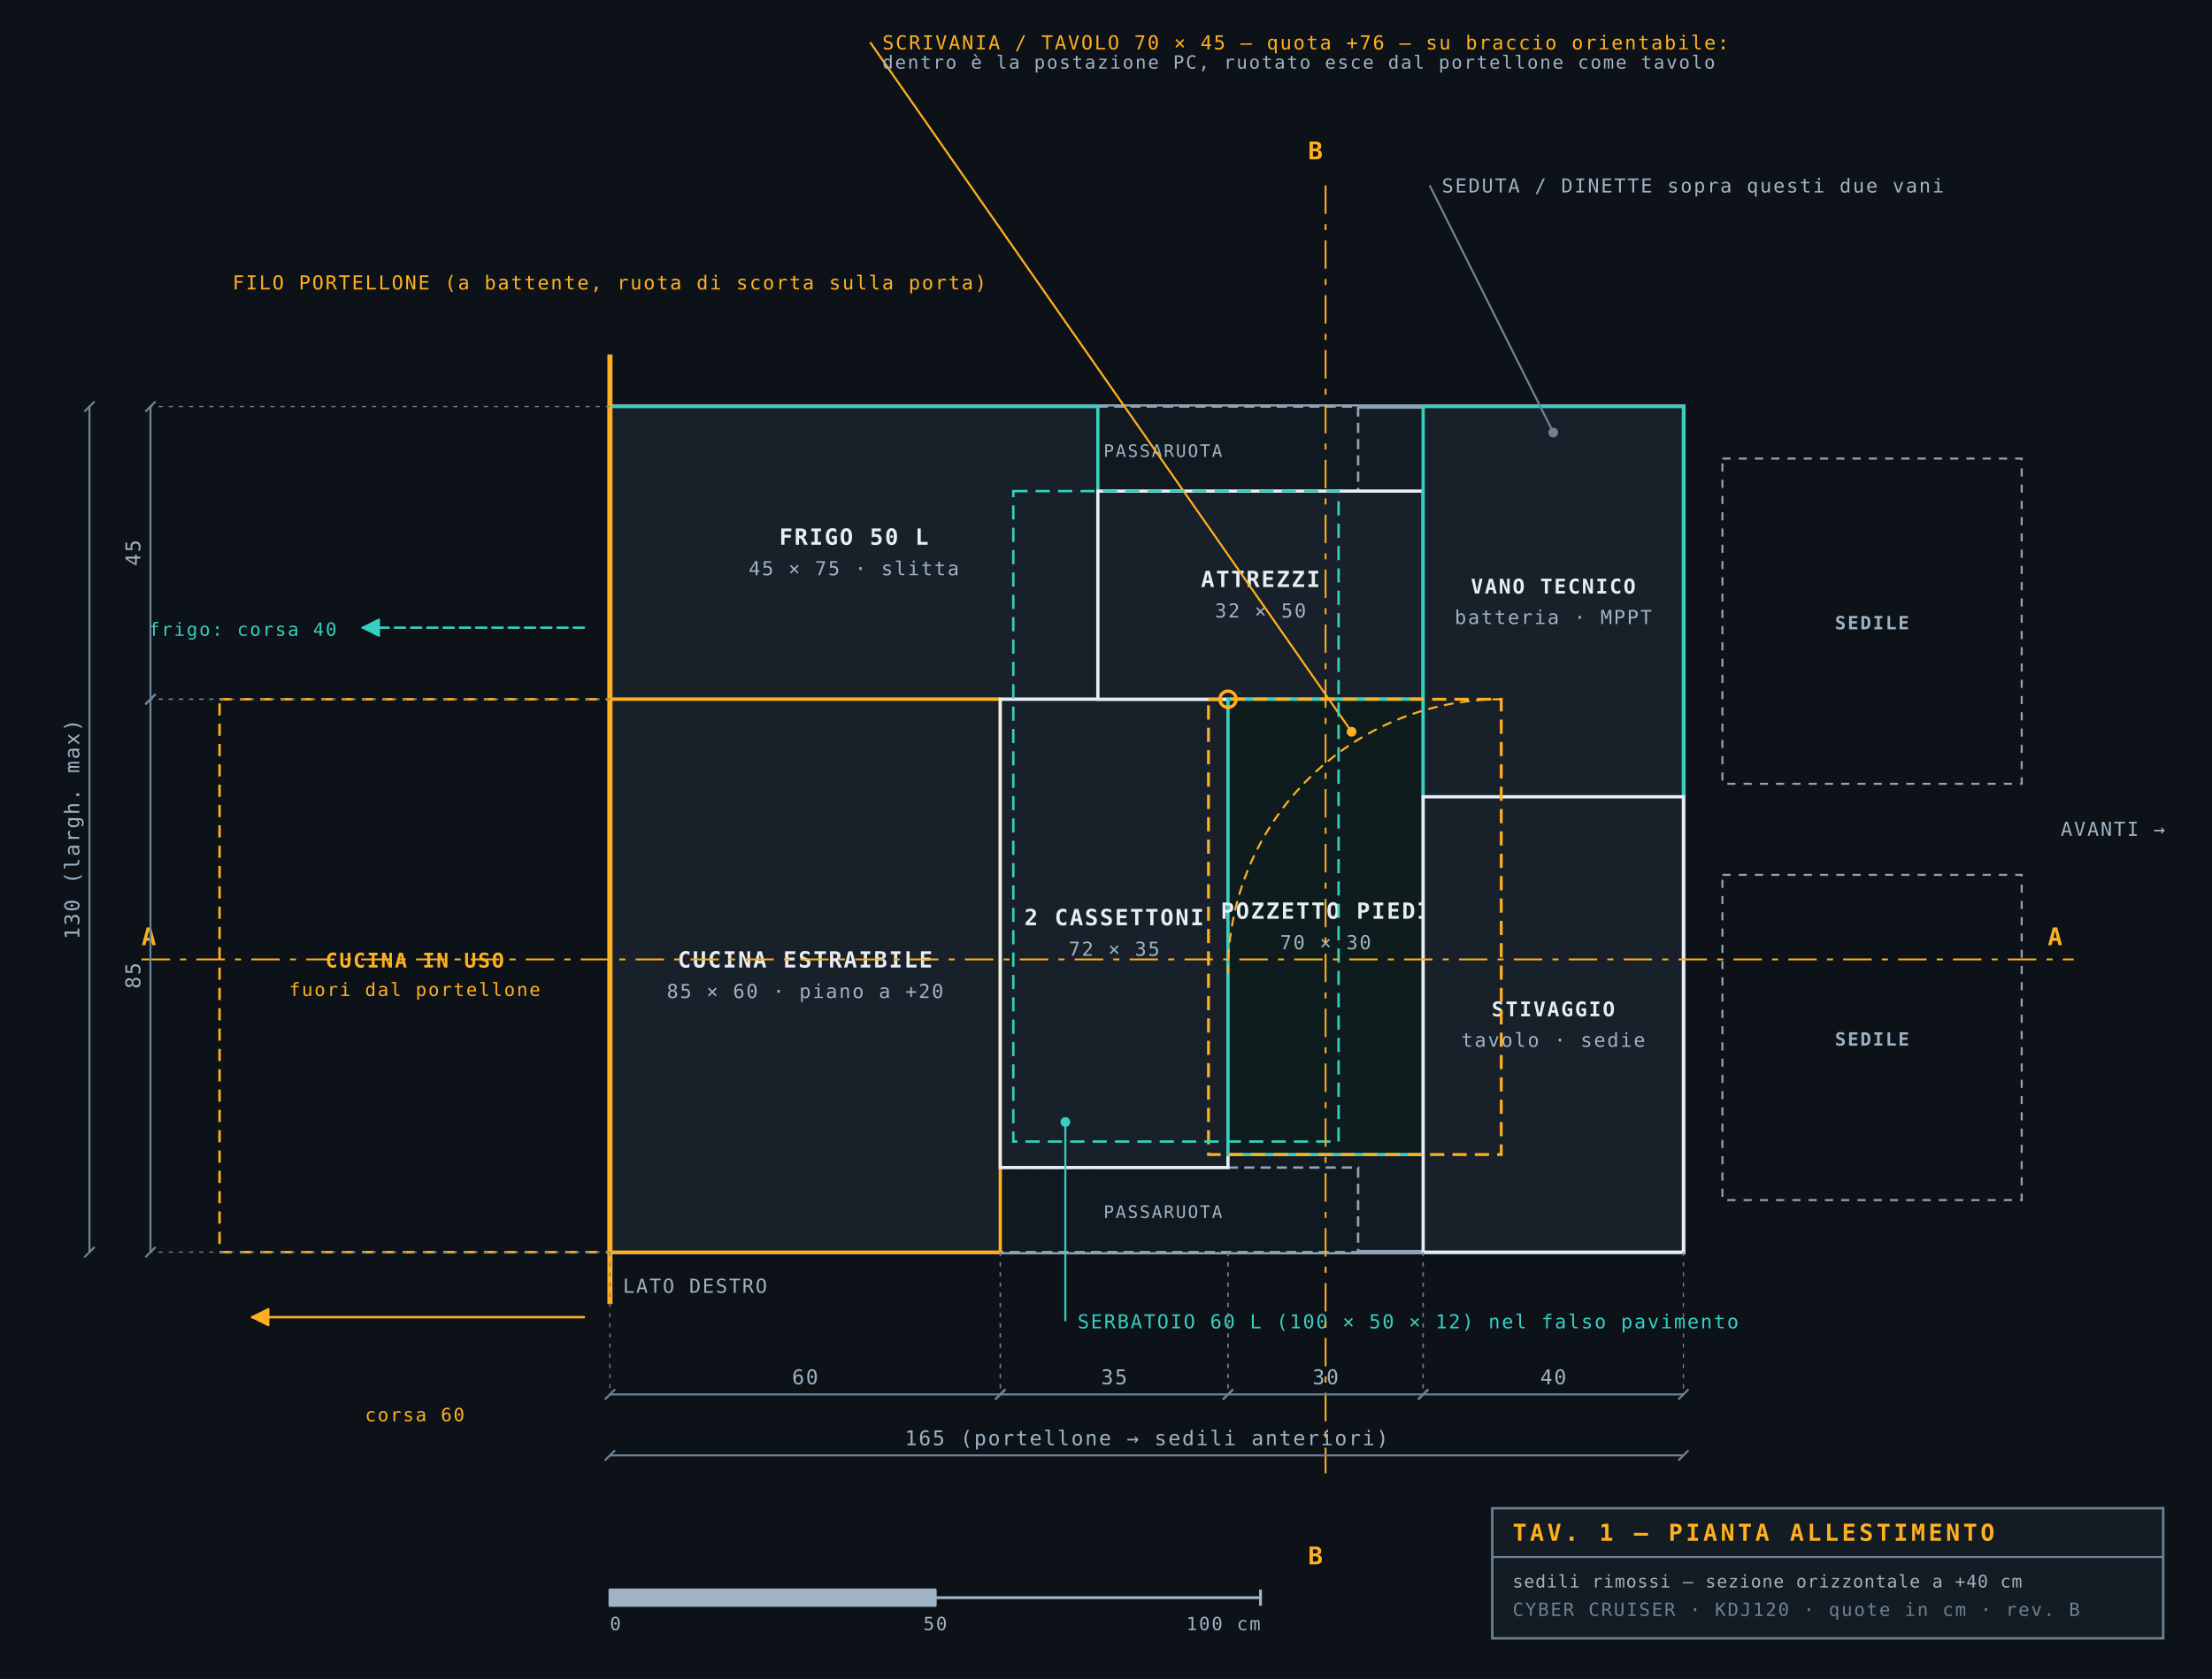
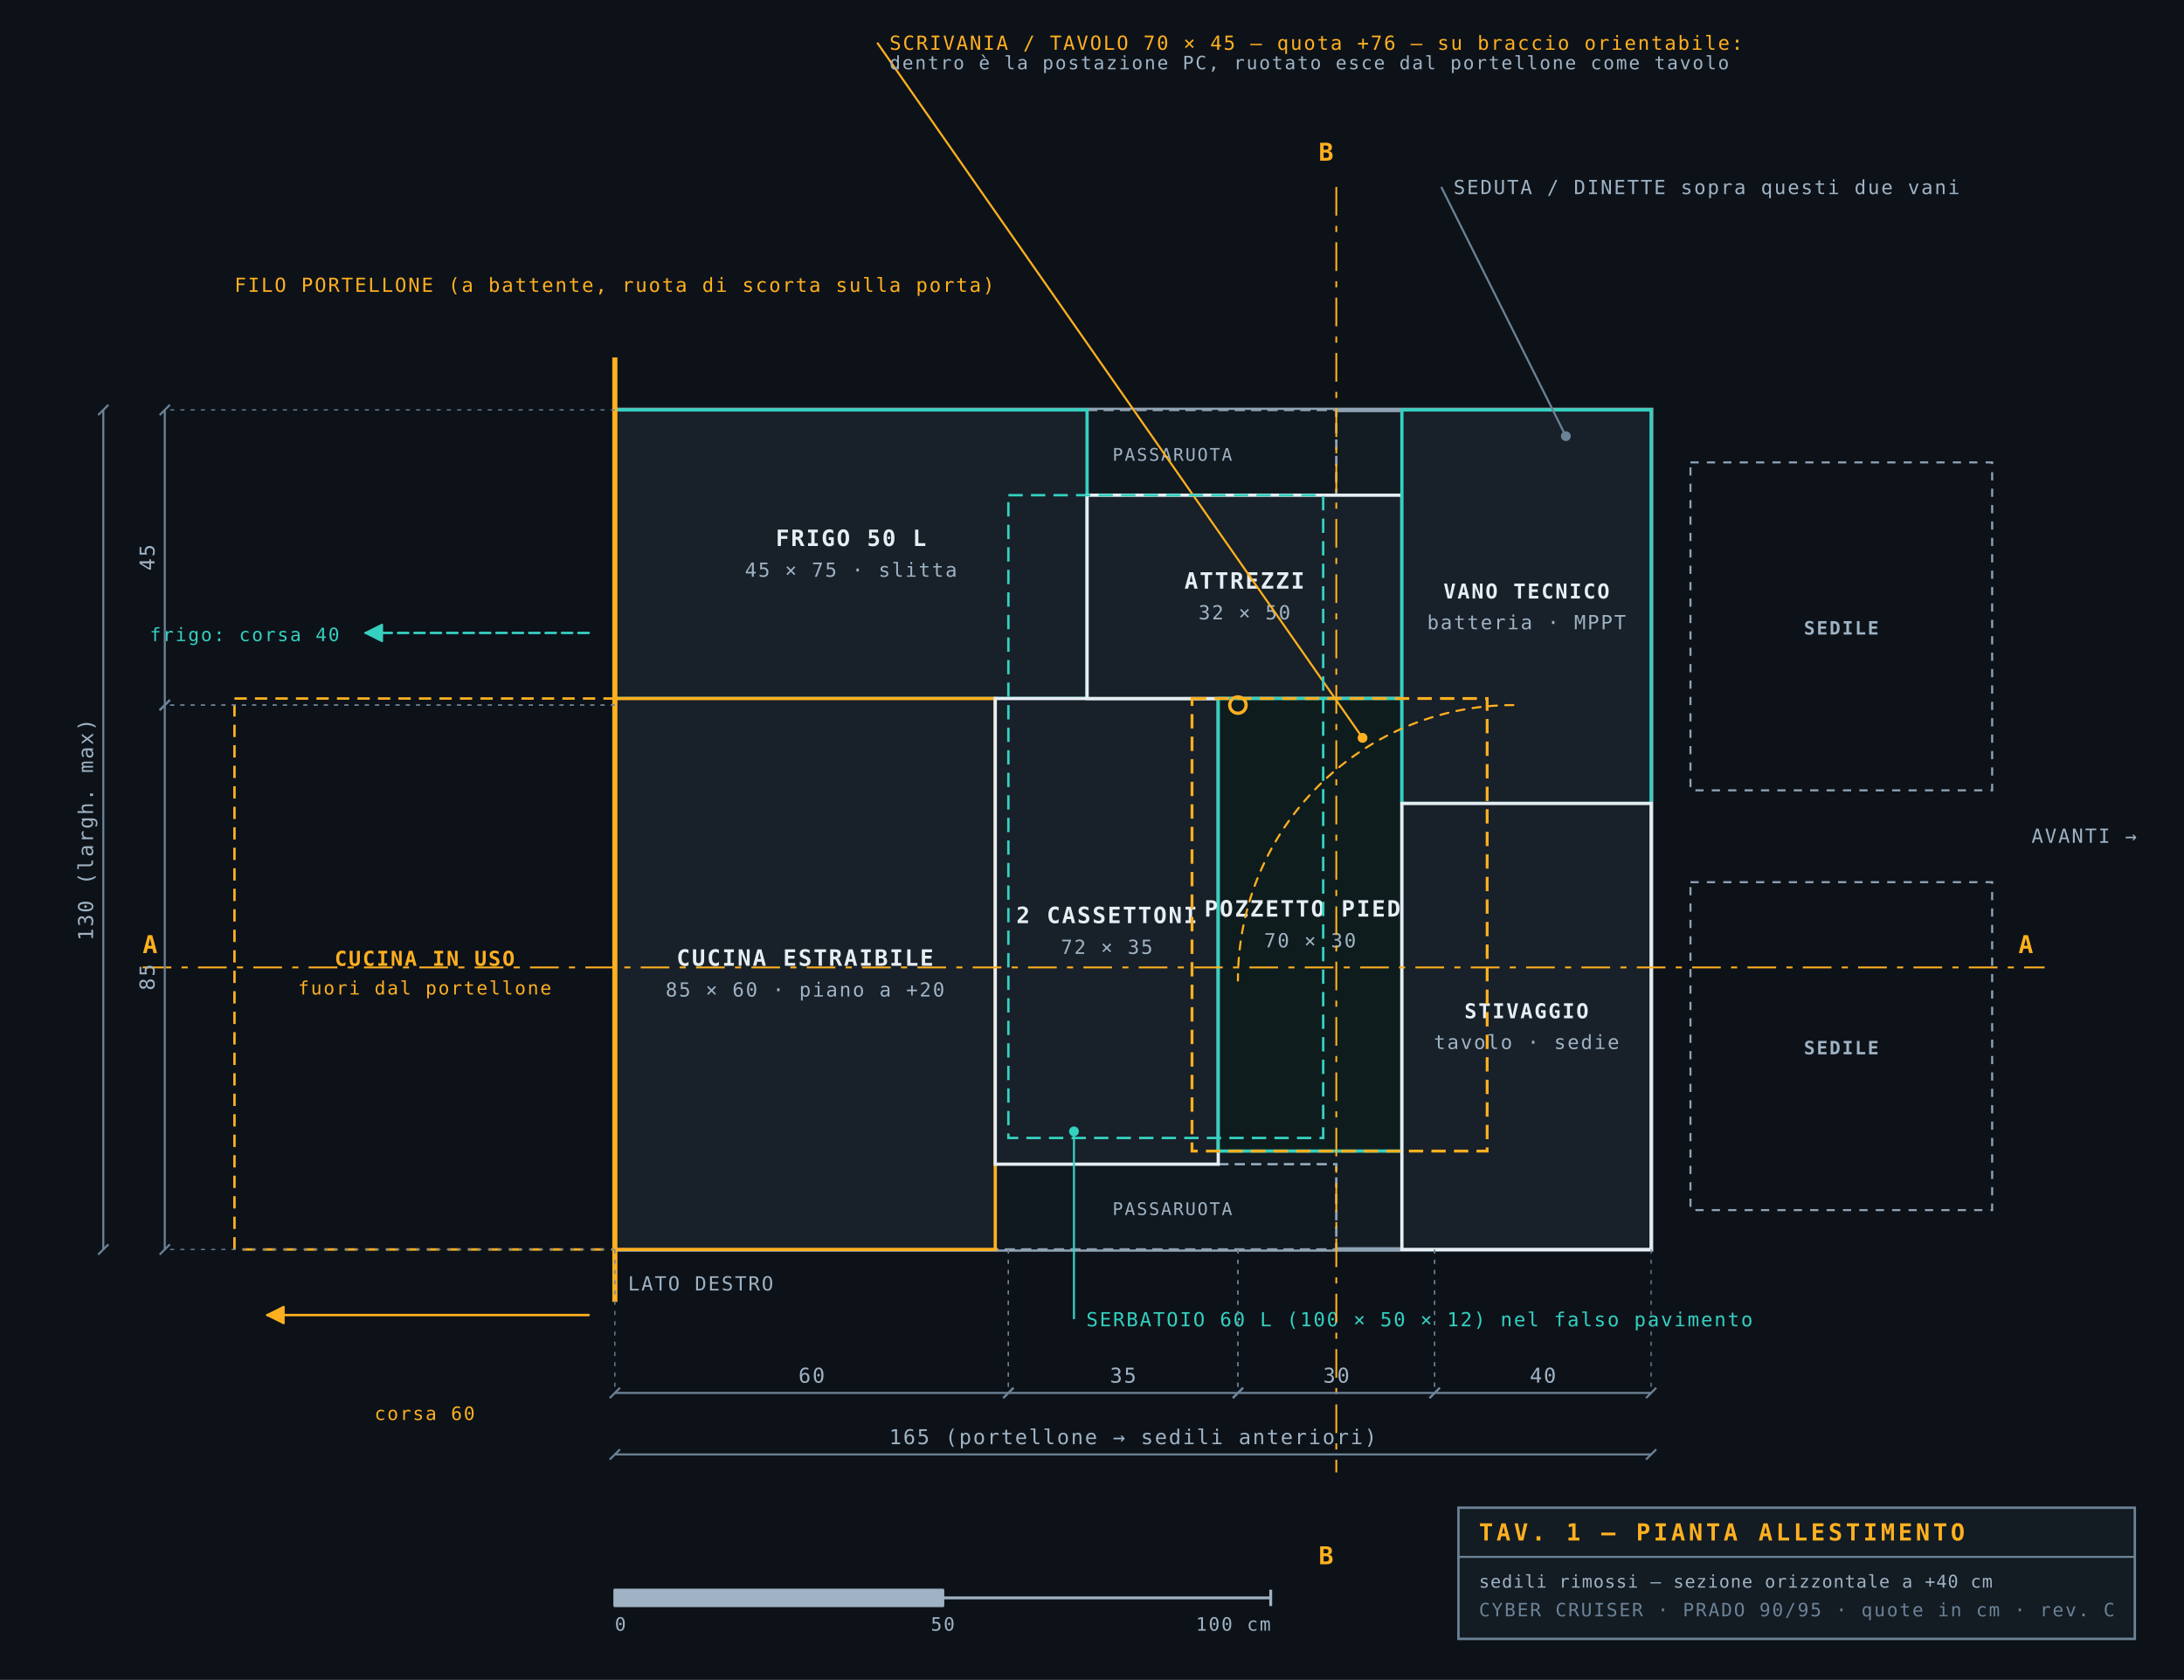
- <svg xmlns="http://www.w3.org/2000/svg" viewBox="0 0 1088 826" width="1088" height="826" font-family="DejaVu Sans Mono, monospace">
-   <rect width="1088" height="826" fill="#0d1219" />
-   <rect x="300.0" y="200.0" width="528.0" height="416.0" fill="#131b23" stroke="#8fa3b5" stroke-width="2.2" />
-   <rect x="476.0" y="200.0" width="192.0" height="41.6" fill="#101820" stroke="#8fa3b5" stroke-width="1.2" stroke-dasharray="5 3" />
-   <rect x="476.0" y="574.4" width="192.0" height="41.6" fill="#101820" stroke="#8fa3b5" stroke-width="1.2" stroke-dasharray="5 3" />
+ <svg xmlns="http://www.w3.org/2000/svg" viewBox="0 0 1065.6 819.6" width="1065.6" height="819.6" font-family="DejaVu Sans Mono, monospace">
+   <rect width="1065.6" height="819.6" fill="#0d1219" />
+   <rect x="300.0" y="200.0" width="505.6" height="409.6" fill="#131b23" stroke="#8fa3b5" stroke-width="2.2" />
+   <rect x="466.4" y="200.0" width="185.6" height="41.6" fill="#101820" stroke="#8fa3b5" stroke-width="1.2" stroke-dasharray="5 3" />
+   <rect x="466.4" y="568.0" width="185.6" height="41.6" fill="#101820" stroke="#8fa3b5" stroke-width="1.2" stroke-dasharray="5 3" />
  <text x="572.0" y="224.8" fill="#9fb3c4" font-size="8.5" font-family="DejaVu Sans Mono, monospace" letter-spacing="0.8" text-anchor="middle">PASSARUOTA</text>
-   <text x="572.0" y="599.2" fill="#9fb3c4" font-size="8.5" font-family="DejaVu Sans Mono, monospace" letter-spacing="0.8" text-anchor="middle">PASSARUOTA</text>
-   <rect x="300.0" y="200.0" width="240.0" height="144.0" fill="#182029" stroke="#35d0c0" stroke-width="1.6" />
-   <text x="420.0" y="268.0" fill="#e6edf3" font-size="11" font-family="DejaVu Sans Mono, monospace" letter-spacing="0.8" text-anchor="middle" font-weight="600">FRIGO 50 L</text>
-   <text x="420.0" y="283.0" fill="#9fb3c4" font-size="9.5" font-family="DejaVu Sans Mono, monospace" letter-spacing="0.8" text-anchor="middle">45 × 75 · slitta</text>
-   <rect x="300.0" y="344.0" width="192.0" height="272.0" fill="#182029" stroke="#ffb020" stroke-width="1.6" />
-   <text x="396.0" y="476.0" fill="#e6edf3" font-size="11" font-family="DejaVu Sans Mono, monospace" letter-spacing="0.8" text-anchor="middle" font-weight="600">CUCINA ESTRAIBILE</text>
-   <text x="396.0" y="491.0" fill="#9fb3c4" font-size="9.5" font-family="DejaVu Sans Mono, monospace" letter-spacing="0.8" text-anchor="middle">85 × 60 · piano a +20</text>
-   <rect x="492.0" y="344.0" width="112.0" height="230.4" fill="#182029" stroke="#e6edf3" stroke-width="1.6" />
-   <text x="548.0" y="455.2" fill="#e6edf3" font-size="11" font-family="DejaVu Sans Mono, monospace" letter-spacing="0.8" text-anchor="middle" font-weight="600">2 CASSETTONI</text>
-   <text x="548.0" y="470.2" fill="#9fb3c4" font-size="9.5" font-family="DejaVu Sans Mono, monospace" letter-spacing="0.8" text-anchor="middle">72 × 35</text>
-   <rect x="540.0" y="241.6" width="160.0" height="102.4" fill="#182029" stroke="#e6edf3" stroke-width="1.6" />
-   <text x="620.0" y="288.8" fill="#e6edf3" font-size="11" font-family="DejaVu Sans Mono, monospace" letter-spacing="0.8" text-anchor="middle" font-weight="600">ATTREZZI</text>
-   <text x="620.0" y="303.8" fill="#9fb3c4" font-size="9.5" font-family="DejaVu Sans Mono, monospace" letter-spacing="0.8" text-anchor="middle">32 × 50</text>
-   <rect x="604.0" y="344.0" width="96.0" height="224.0" fill="#0f1c1e" stroke="#35d0c0" stroke-width="1.6" />
-   <text x="652.0" y="452.0" fill="#e6edf3" font-size="11" font-family="DejaVu Sans Mono, monospace" letter-spacing="0.8" text-anchor="middle" font-weight="600">POZZETTO PIEDI</text>
-   <text x="652.0" y="467.0" fill="#9fb3c4" font-size="9.5" font-family="DejaVu Sans Mono, monospace" letter-spacing="0.8" text-anchor="middle">70 × 30</text>
-   <rect x="700.0" y="200.0" width="128.0" height="192.0" fill="#182029" stroke="#35d0c0" stroke-width="1.6" />
-   <text x="764.0" y="292.0" fill="#e6edf3" font-size="10" font-family="DejaVu Sans Mono, monospace" letter-spacing="0.8" text-anchor="middle" font-weight="600">VANO TECNICO</text>
-   <text x="764.0" y="307.0" fill="#9fb3c4" font-size="9.5" font-family="DejaVu Sans Mono, monospace" letter-spacing="0.8" text-anchor="middle">batteria · MPPT</text>
-   <rect x="700.0" y="392.0" width="128.0" height="224.0" fill="#182029" stroke="#e6edf3" stroke-width="1.6" />
-   <text x="764.0" y="500.0" fill="#e6edf3" font-size="10" font-family="DejaVu Sans Mono, monospace" letter-spacing="0.8" text-anchor="middle" font-weight="600">STIVAGGIO</text>
-   <text x="764.0" y="515.0" fill="#9fb3c4" font-size="9.5" font-family="DejaVu Sans Mono, monospace" letter-spacing="0.8" text-anchor="middle">tavolo · sedie</text>
+   <text x="572.0" y="592.8" fill="#9fb3c4" font-size="8.5" font-family="DejaVu Sans Mono, monospace" letter-spacing="0.8" text-anchor="middle">PASSARUOTA</text>
+   <rect x="300.0" y="200.0" width="230.4" height="140.8" fill="#182029" stroke="#35d0c0" stroke-width="1.6" />
+   <text x="415.2" y="266.4" fill="#e6edf3" font-size="11" font-family="DejaVu Sans Mono, monospace" letter-spacing="0.8" text-anchor="middle" font-weight="600">FRIGO 50 L</text>
+   <text x="415.2" y="281.4" fill="#9fb3c4" font-size="9.5" font-family="DejaVu Sans Mono, monospace" letter-spacing="0.8" text-anchor="middle">45 × 75 · slitta</text>
+   <rect x="300.0" y="340.8" width="185.6" height="268.8" fill="#182029" stroke="#ffb020" stroke-width="1.6" />
+   <text x="392.8" y="471.2" fill="#e6edf3" font-size="11" font-family="DejaVu Sans Mono, monospace" letter-spacing="0.8" text-anchor="middle" font-weight="600">CUCINA ESTRAIBILE</text>
+   <text x="392.8" y="486.2" fill="#9fb3c4" font-size="9.5" font-family="DejaVu Sans Mono, monospace" letter-spacing="0.8" text-anchor="middle">85 × 60 · piano a +20</text>
+   <rect x="485.6" y="340.8" width="108.8" height="227.2" fill="#182029" stroke="#e6edf3" stroke-width="1.6" />
+   <text x="540.0" y="450.4" fill="#e6edf3" font-size="11" font-family="DejaVu Sans Mono, monospace" letter-spacing="0.8" text-anchor="middle" font-weight="600">2 CASSETTONI</text>
+   <text x="540.0" y="465.4" fill="#9fb3c4" font-size="9.5" font-family="DejaVu Sans Mono, monospace" letter-spacing="0.8" text-anchor="middle">72 × 35</text>
+   <rect x="530.4" y="241.6" width="153.6" height="99.2" fill="#182029" stroke="#e6edf3" stroke-width="1.6" />
+   <text x="607.2" y="287.2" fill="#e6edf3" font-size="11" font-family="DejaVu Sans Mono, monospace" letter-spacing="0.8" text-anchor="middle" font-weight="600">ATTREZZI</text>
+   <text x="607.2" y="302.2" fill="#9fb3c4" font-size="9.5" font-family="DejaVu Sans Mono, monospace" letter-spacing="0.8" text-anchor="middle">32 × 50</text>
+   <rect x="594.4" y="340.8" width="89.6" height="220.8" fill="#0f1c1e" stroke="#35d0c0" stroke-width="1.6" />
+   <text x="639.2" y="447.2" fill="#e6edf3" font-size="11" font-family="DejaVu Sans Mono, monospace" letter-spacing="0.8" text-anchor="middle" font-weight="600">POZZETTO PIEDI</text>
+   <text x="639.2" y="462.2" fill="#9fb3c4" font-size="9.5" font-family="DejaVu Sans Mono, monospace" letter-spacing="0.8" text-anchor="middle">70 × 30</text>
+   <rect x="684.0" y="200.0" width="121.6" height="192.0" fill="#182029" stroke="#35d0c0" stroke-width="1.6" />
+   <text x="744.8" y="292.0" fill="#e6edf3" font-size="10" font-family="DejaVu Sans Mono, monospace" letter-spacing="0.8" text-anchor="middle" font-weight="600">VANO TECNICO</text>
+   <text x="744.8" y="307.0" fill="#9fb3c4" font-size="9.5" font-family="DejaVu Sans Mono, monospace" letter-spacing="0.8" text-anchor="middle">batteria · MPPT</text>
+   <rect x="684.0" y="392.0" width="121.6" height="217.6" fill="#182029" stroke="#e6edf3" stroke-width="1.6" />
+   <text x="744.8" y="496.8" fill="#e6edf3" font-size="10" font-family="DejaVu Sans Mono, monospace" letter-spacing="0.8" text-anchor="middle" font-weight="600">STIVAGGIO</text>
+   <text x="744.8" y="511.8" fill="#9fb3c4" font-size="9.5" font-family="DejaVu Sans Mono, monospace" letter-spacing="0.8" text-anchor="middle">tavolo · sedie</text>
  <line x1="764.0" y1="212.8" x2="703.2" y2="91.2" stroke="#6c8296" stroke-width="1" />
  <circle cx="764.0" cy="212.8" r="2.4" fill="#6c8296" stroke="none" stroke-width="1.4" />
  <text x="709.2" y="94.7" fill="#9fb3c4" font-size="9.5" font-family="DejaVu Sans Mono, monospace" letter-spacing="0.8" text-anchor="start">SEDUTA / DINETTE sopra questi due vani</text>
-   <rect x="594.4" y="344.0" width="144.0" height="224.0" fill="none" stroke="#ffb020" stroke-width="1.4" stroke-dasharray="7 4" />
+   <rect x="581.6" y="340.8" width="144.0" height="220.8" fill="none" stroke="#ffb020" stroke-width="1.4" stroke-dasharray="7 4" />
  <line x1="664.8" y1="360.0" x2="428.0" y2="20.8" stroke="#ffb020" stroke-width="1" />
  <circle cx="664.8" cy="360.0" r="2.4" fill="#ffb020" stroke="none" stroke-width="1.4" />
  <text x="434.0" y="24.3" fill="#ffb020" font-size="9.5" font-family="DejaVu Sans Mono, monospace" letter-spacing="0.8" text-anchor="start">SCRIVANIA / TAVOLO 70 × 45 — quota +76 — su braccio orientabile:</text>
  <text x="434.0" y="33.8" fill="#9fb3c4" font-size="9" font-family="DejaVu Sans Mono, monospace" letter-spacing="0.8" text-anchor="start">dentro è la postazione PC, ruotato esce dal portellone come tavolo</text>
  <circle cx="604.0" cy="344.0" r="4.0" fill="none" stroke="#ffb020" stroke-width="1.6" />
  <path d="M 738.4 344 A 134.4 134.4 0 0 0 604 478.4" fill="none" stroke="#ffb020" stroke-width="1" stroke-dasharray="4 4" stroke-linejoin="round" stroke-linecap="round" />
-   <rect x="498.4" y="241.6" width="160.0" height="320.0" fill="none" stroke="#35d0c0" stroke-width="1.2" stroke-dasharray="7 4" />
-   <line x1="524.0" y1="552.0" x2="524.0" y2="650.0" stroke="#35d0c0" stroke-width="1" />
+   <rect x="492.0" y="241.6" width="153.6" height="313.6" fill="none" stroke="#35d0c0" stroke-width="1.2" stroke-dasharray="7 4" />
+   <line x1="524.0" y1="552.0" x2="524.0" y2="643.6" stroke="#35d0c0" stroke-width="1" />
  <circle cx="524.0" cy="552.0" r="2.4" fill="#35d0c0" stroke="none" stroke-width="1.4" />
-   <text x="530.0" y="653.5" fill="#35d0c0" font-size="9.5" font-family="DejaVu Sans Mono, monospace" letter-spacing="0.8" text-anchor="start">SERBATOIO 60 L (100 × 50 × 12) nel falso pavimento</text>
-   <rect x="108.0" y="344.0" width="192.0" height="272.0" fill="none" stroke="#ffb020" stroke-width="1.2" stroke-dasharray="6 4" />
-   <text x="204.0" y="476.0" fill="#ffb020" font-size="10" font-family="DejaVu Sans Mono, monospace" letter-spacing="0.8" text-anchor="middle" font-weight="600">CUCINA IN USO</text>
-   <text x="204.0" y="490.0" fill="#ffb020" font-size="9" font-family="DejaVu Sans Mono, monospace" letter-spacing="0.8" text-anchor="middle">fuori dal portellone</text>
-   <path d="M 287.2 648 L 124 648" fill="none" stroke="#ffb020" stroke-width="1.2" stroke-linejoin="round" stroke-linecap="round" />
-   <path d="M 124 648 l 8 -4 l 0 8 z" fill="#ffb020" stroke="#ffb020" stroke-width="1" stroke-linejoin="round" stroke-linecap="round" />
-   <text x="204.0" y="699.2" fill="#ffb020" font-size="9" font-family="DejaVu Sans Mono, monospace" letter-spacing="0.8" text-anchor="middle">corsa 60</text>
+   <text x="530.0" y="647.1" fill="#35d0c0" font-size="9.5" font-family="DejaVu Sans Mono, monospace" letter-spacing="0.8" text-anchor="start">SERBATOIO 60 L (100 × 50 × 12) nel falso pavimento</text>
+   <rect x="114.4" y="340.8" width="185.6" height="268.8" fill="none" stroke="#ffb020" stroke-width="1.2" stroke-dasharray="6 4" />
+   <text x="207.2" y="471.2" fill="#ffb020" font-size="10" font-family="DejaVu Sans Mono, monospace" letter-spacing="0.8" text-anchor="middle" font-weight="600">CUCINA IN USO</text>
+   <text x="207.2" y="485.2" fill="#ffb020" font-size="9" font-family="DejaVu Sans Mono, monospace" letter-spacing="0.8" text-anchor="middle">fuori dal portellone</text>
+   <path d="M 287.2 641.6 L 130.4 641.6" fill="none" stroke="#ffb020" stroke-width="1.2" stroke-linejoin="round" stroke-linecap="round" />
+   <path d="M 130.4 641.6 l 8 -4 l 0 8 z" fill="#ffb020" stroke="#ffb020" stroke-width="1" stroke-linejoin="round" stroke-linecap="round" />
+   <text x="207.2" y="692.8" fill="#ffb020" font-size="9" font-family="DejaVu Sans Mono, monospace" letter-spacing="0.8" text-anchor="middle">corsa 60</text>
  <path d="M 287.2 308.8 L 178.4 308.8" fill="none" stroke="#35d0c0" stroke-width="1.2" stroke-dasharray="5 3" stroke-linejoin="round" stroke-linecap="round" />
  <path d="M 178.4 308.8 l 8 -4 l 0 8 z" fill="#35d0c0" stroke="#35d0c0" stroke-width="1" stroke-linejoin="round" stroke-linecap="round" />
  <text x="165.6" y="312.8" fill="#35d0c0" font-size="9" font-family="DejaVu Sans Mono, monospace" letter-spacing="0.8" text-anchor="end">frigo: corsa 40</text>
-   <line x1="300.0" y1="174.4" x2="300.0" y2="641.6" stroke="#ffb020" stroke-width="2.5" />
+   <line x1="300.0" y1="174.4" x2="300.0" y2="635.2" stroke="#ffb020" stroke-width="2.5" />
  <text x="114.4" y="142.4" fill="#ffb020" font-size="9.5" font-family="DejaVu Sans Mono, monospace" letter-spacing="0.8" text-anchor="start">FILO PORTELLONE (a battente, ruota di scorta sulla porta)</text>
-   <rect x="847.2" y="225.6" width="147.2" height="160.0" fill="none" stroke="#8fa3b5" stroke-width="1" stroke-dasharray="4 4" />
-   <text x="920.8" y="309.6" fill="#9fb3c4" font-size="9" font-family="DejaVu Sans Mono, monospace" letter-spacing="0.8" text-anchor="middle" font-weight="600">SEDILE</text>
-   <rect x="847.2" y="430.4" width="147.2" height="160.0" fill="none" stroke="#8fa3b5" stroke-width="1" stroke-dasharray="4 4" />
-   <text x="920.8" y="514.4" fill="#9fb3c4" font-size="9" font-family="DejaVu Sans Mono, monospace" letter-spacing="0.8" text-anchor="middle" font-weight="600">SEDILE</text>
-   <line x1="69.6" y1="472.0" x2="1020.0" y2="472.0" stroke="#ffb020" stroke-width="0.9" stroke-dasharray="14 5 3 5" />
+   <rect x="824.8" y="225.6" width="147.2" height="160.0" fill="none" stroke="#8fa3b5" stroke-width="1" stroke-dasharray="4 4" />
+   <text x="898.4" y="309.6" fill="#9fb3c4" font-size="9" font-family="DejaVu Sans Mono, monospace" letter-spacing="0.8" text-anchor="middle" font-weight="600">SEDILE</text>
+   <rect x="824.8" y="430.4" width="147.2" height="160.0" fill="none" stroke="#8fa3b5" stroke-width="1" stroke-dasharray="4 4" />
+   <text x="898.4" y="514.4" fill="#9fb3c4" font-size="9" font-family="DejaVu Sans Mono, monospace" letter-spacing="0.8" text-anchor="middle" font-weight="600">SEDILE</text>
+   <line x1="69.6" y1="472.0" x2="997.6" y2="472.0" stroke="#ffb020" stroke-width="0.9" stroke-dasharray="14 5 3 5" />
  <text x="69.6" y="465.0" fill="#ffb020" font-size="12" font-family="DejaVu Sans Mono, monospace" letter-spacing="0.8" text-anchor="start" font-weight="700">A</text>
-   <text x="1007.2" y="465.0" fill="#ffb020" font-size="12" font-family="DejaVu Sans Mono, monospace" letter-spacing="0.8" text-anchor="start" font-weight="700">A</text>
-   <line x1="652.0" y1="91.2" x2="652.0" y2="724.8" stroke="#ffb020" stroke-width="0.9" stroke-dasharray="14 5 3 5" />
+   <text x="984.8" y="465.0" fill="#ffb020" font-size="12" font-family="DejaVu Sans Mono, monospace" letter-spacing="0.8" text-anchor="start" font-weight="700">A</text>
+   <line x1="652.0" y1="91.2" x2="652.0" y2="718.4" stroke="#ffb020" stroke-width="0.9" stroke-dasharray="14 5 3 5" />
  <text x="647.0" y="78.4" fill="#ffb020" font-size="12" font-family="DejaVu Sans Mono, monospace" letter-spacing="0.8" text-anchor="middle" font-weight="700">B</text>
-   <text x="647.0" y="769.6" fill="#ffb020" font-size="12" font-family="DejaVu Sans Mono, monospace" letter-spacing="0.8" text-anchor="middle" font-weight="700">B</text>
-   <line x1="300.0" y1="686.0" x2="492.0" y2="686.0" stroke="#6c8296" stroke-width="1" />
-   <line x1="297.5" y1="688.5" x2="302.5" y2="683.5" stroke="#6c8296" stroke-width="1" />
-   <line x1="489.5" y1="688.5" x2="494.5" y2="683.5" stroke="#6c8296" stroke-width="1" />
-   <line x1="300.0" y1="616.0" x2="300.0" y2="686.0" stroke="#6c8296" stroke-width="0.6" stroke-dasharray="2 3" />
-   <line x1="492.0" y1="616.0" x2="492.0" y2="686.0" stroke="#6c8296" stroke-width="0.6" stroke-dasharray="2 3" />
-   <text x="396.0" y="681.0" fill="#9fb3c4" font-size="10" font-family="DejaVu Sans Mono, monospace" letter-spacing="0.8" text-anchor="middle">60</text>
-   <line x1="492.0" y1="686.0" x2="604.0" y2="686.0" stroke="#6c8296" stroke-width="1" />
-   <line x1="489.5" y1="688.5" x2="494.5" y2="683.5" stroke="#6c8296" stroke-width="1" />
-   <line x1="601.5" y1="688.5" x2="606.5" y2="683.5" stroke="#6c8296" stroke-width="1" />
-   <line x1="492.0" y1="616.0" x2="492.0" y2="686.0" stroke="#6c8296" stroke-width="0.6" stroke-dasharray="2 3" />
-   <line x1="604.0" y1="616.0" x2="604.0" y2="686.0" stroke="#6c8296" stroke-width="0.6" stroke-dasharray="2 3" />
-   <text x="548.0" y="681.0" fill="#9fb3c4" font-size="10" font-family="DejaVu Sans Mono, monospace" letter-spacing="0.8" text-anchor="middle">35</text>
-   <line x1="604.0" y1="686.0" x2="700.0" y2="686.0" stroke="#6c8296" stroke-width="1" />
-   <line x1="601.5" y1="688.5" x2="606.5" y2="683.5" stroke="#6c8296" stroke-width="1" />
-   <line x1="697.5" y1="688.5" x2="702.5" y2="683.5" stroke="#6c8296" stroke-width="1" />
-   <line x1="604.0" y1="616.0" x2="604.0" y2="686.0" stroke="#6c8296" stroke-width="0.6" stroke-dasharray="2 3" />
-   <line x1="700.0" y1="616.0" x2="700.0" y2="686.0" stroke="#6c8296" stroke-width="0.6" stroke-dasharray="2 3" />
-   <text x="652.0" y="681.0" fill="#9fb3c4" font-size="10" font-family="DejaVu Sans Mono, monospace" letter-spacing="0.8" text-anchor="middle">30</text>
-   <line x1="700.0" y1="686.0" x2="828.0" y2="686.0" stroke="#6c8296" stroke-width="1" />
-   <line x1="697.5" y1="688.5" x2="702.5" y2="683.5" stroke="#6c8296" stroke-width="1" />
-   <line x1="825.5" y1="688.5" x2="830.5" y2="683.5" stroke="#6c8296" stroke-width="1" />
-   <line x1="700.0" y1="616.0" x2="700.0" y2="686.0" stroke="#6c8296" stroke-width="0.6" stroke-dasharray="2 3" />
-   <line x1="828.0" y1="616.0" x2="828.0" y2="686.0" stroke="#6c8296" stroke-width="0.6" stroke-dasharray="2 3" />
-   <text x="764.0" y="681.0" fill="#9fb3c4" font-size="10" font-family="DejaVu Sans Mono, monospace" letter-spacing="0.8" text-anchor="middle">40</text>
-   <line x1="300.0" y1="716.0" x2="828.0" y2="716.0" stroke="#6c8296" stroke-width="1" />
-   <line x1="297.5" y1="718.5" x2="302.5" y2="713.5" stroke="#6c8296" stroke-width="1" />
-   <line x1="825.5" y1="718.5" x2="830.5" y2="713.5" stroke="#6c8296" stroke-width="1" />
-   <text x="564.0" y="711.0" fill="#9fb3c4" font-size="10" font-family="DejaVu Sans Mono, monospace" letter-spacing="0.8" text-anchor="middle">165  (portellone → sedili anteriori)</text>
-   <line x1="74.0" y1="200.0" x2="74.0" y2="344.0" stroke="#6c8296" stroke-width="1" />
-   <line x1="71.5" y1="202.5" x2="76.5" y2="197.5" stroke="#6c8296" stroke-width="1" />
-   <line x1="71.5" y1="346.5" x2="76.5" y2="341.5" stroke="#6c8296" stroke-width="1" />
-   <line x1="300.0" y1="200.0" x2="74.0" y2="200.0" stroke="#6c8296" stroke-width="0.6" stroke-dasharray="2 3" />
-   <line x1="300.0" y1="344.0" x2="74.0" y2="344.0" stroke="#6c8296" stroke-width="0.6" stroke-dasharray="2 3" />
-   <text x="69.0" y="272.0" fill="#9fb3c4" font-size="10" font-family="DejaVu Sans Mono, monospace" letter-spacing="0.8" text-anchor="middle" transform="rotate(-90 69.0 272.0)">45</text>
-   <line x1="74.0" y1="344.0" x2="74.0" y2="616.0" stroke="#6c8296" stroke-width="1" />
-   <line x1="71.5" y1="346.5" x2="76.5" y2="341.5" stroke="#6c8296" stroke-width="1" />
-   <line x1="71.5" y1="618.5" x2="76.5" y2="613.5" stroke="#6c8296" stroke-width="1" />
-   <line x1="300.0" y1="344.0" x2="74.0" y2="344.0" stroke="#6c8296" stroke-width="0.6" stroke-dasharray="2 3" />
-   <line x1="300.0" y1="616.0" x2="74.0" y2="616.0" stroke="#6c8296" stroke-width="0.6" stroke-dasharray="2 3" />
-   <text x="69.0" y="480.0" fill="#9fb3c4" font-size="10" font-family="DejaVu Sans Mono, monospace" letter-spacing="0.8" text-anchor="middle" transform="rotate(-90 69.0 480.0)">85</text>
-   <line x1="44.0" y1="200.0" x2="44.0" y2="616.0" stroke="#6c8296" stroke-width="1" />
-   <line x1="41.5" y1="202.5" x2="46.5" y2="197.5" stroke="#6c8296" stroke-width="1" />
-   <line x1="41.5" y1="618.5" x2="46.5" y2="613.5" stroke="#6c8296" stroke-width="1" />
-   <text x="39.0" y="408.0" fill="#9fb3c4" font-size="10" font-family="DejaVu Sans Mono, monospace" letter-spacing="0.8" text-anchor="middle" transform="rotate(-90 39.0 408.0)">130  (largh. max)</text>
-   <text x="1013.6" y="411.2" fill="#9fb3c4" font-size="9.5" font-family="DejaVu Sans Mono, monospace" letter-spacing="0.8" text-anchor="start">AVANTI →</text>
-   <text x="306.4" y="636.0" fill="#9fb3c4" font-size="9.5" font-family="DejaVu Sans Mono, monospace" letter-spacing="0.8" text-anchor="start">LATO DESTRO</text>
-   <line x1="300.0" y1="786.0" x2="620.0" y2="786.0" stroke="#9fb3c4" stroke-width="1.4" />
-   <rect x="300.0" y="782.0" width="160.0" height="8.0" fill="#9fb3c4" stroke="#9fb3c4" stroke-width="1" />
-   <line x1="300.0" y1="782.0" x2="300.0" y2="790.0" stroke="#9fb3c4" stroke-width="1.4" />
-   <line x1="460.0" y1="782.0" x2="460.0" y2="790.0" stroke="#9fb3c4" stroke-width="1.4" />
-   <line x1="620.0" y1="782.0" x2="620.0" y2="790.0" stroke="#9fb3c4" stroke-width="1.4" />
-   <text x="300.0" y="802.0" fill="#9fb3c4" font-size="9" font-family="DejaVu Sans Mono, monospace" letter-spacing="0.8" text-anchor="start">0</text>
-   <text x="460.0" y="802.0" fill="#9fb3c4" font-size="9" font-family="DejaVu Sans Mono, monospace" letter-spacing="0.8" text-anchor="middle">50</text>
-   <text x="620.0" y="802.0" fill="#9fb3c4" font-size="9" font-family="DejaVu Sans Mono, monospace" letter-spacing="0.8" text-anchor="end">100 cm</text>
-   <rect x="734.0" y="742.0" width="330.0" height="64.0" fill="#131b23" stroke="#6c8296" stroke-width="1.2" />
-   <line x1="734.0" y1="766.0" x2="1064.0" y2="766.0" stroke="#6c8296" stroke-width="1" />
-   <text x="744.0" y="758.0" fill="#ffb020" font-size="11.5" font-family="DejaVu Sans Mono, monospace" letter-spacing="1.6" text-anchor="start" font-weight="700">TAV. 1 — PIANTA ALLESTIMENTO</text>
-   <text x="744.0" y="781.0" fill="#9fb3c4" font-size="8.6" font-family="DejaVu Sans Mono, monospace" letter-spacing="0.4" text-anchor="start">sedili rimossi — sezione orizzontale a +40 cm</text>
-   <text x="744.0" y="795.0" fill="#6c8296" font-size="9" font-family="DejaVu Sans Mono, monospace" letter-spacing="0.8" text-anchor="start">CYBER CRUISER · KDJ120 · quote in cm · rev. B</text>
+   <text x="647.0" y="763.2" fill="#ffb020" font-size="12" font-family="DejaVu Sans Mono, monospace" letter-spacing="0.8" text-anchor="middle" font-weight="700">B</text>
+   <line x1="300.0" y1="679.6" x2="492.0" y2="679.6" stroke="#6c8296" stroke-width="1" />
+   <line x1="297.5" y1="682.1" x2="302.5" y2="677.1" stroke="#6c8296" stroke-width="1" />
+   <line x1="489.5" y1="682.1" x2="494.5" y2="677.1" stroke="#6c8296" stroke-width="1" />
+   <line x1="300.0" y1="609.6" x2="300.0" y2="679.6" stroke="#6c8296" stroke-width="0.6" stroke-dasharray="2 3" />
+   <line x1="492.0" y1="609.6" x2="492.0" y2="679.6" stroke="#6c8296" stroke-width="0.6" stroke-dasharray="2 3" />
+   <text x="396.0" y="674.6" fill="#9fb3c4" font-size="10" font-family="DejaVu Sans Mono, monospace" letter-spacing="0.8" text-anchor="middle">60</text>
+   <line x1="492.0" y1="679.6" x2="604.0" y2="679.6" stroke="#6c8296" stroke-width="1" />
+   <line x1="489.5" y1="682.1" x2="494.5" y2="677.1" stroke="#6c8296" stroke-width="1" />
+   <line x1="601.5" y1="682.1" x2="606.5" y2="677.1" stroke="#6c8296" stroke-width="1" />
+   <line x1="492.0" y1="609.6" x2="492.0" y2="679.6" stroke="#6c8296" stroke-width="0.6" stroke-dasharray="2 3" />
+   <line x1="604.0" y1="609.6" x2="604.0" y2="679.6" stroke="#6c8296" stroke-width="0.6" stroke-dasharray="2 3" />
+   <text x="548.0" y="674.6" fill="#9fb3c4" font-size="10" font-family="DejaVu Sans Mono, monospace" letter-spacing="0.8" text-anchor="middle">35</text>
+   <line x1="604.0" y1="679.6" x2="700.0" y2="679.6" stroke="#6c8296" stroke-width="1" />
+   <line x1="601.5" y1="682.1" x2="606.5" y2="677.1" stroke="#6c8296" stroke-width="1" />
+   <line x1="697.5" y1="682.1" x2="702.5" y2="677.1" stroke="#6c8296" stroke-width="1" />
+   <line x1="604.0" y1="609.6" x2="604.0" y2="679.6" stroke="#6c8296" stroke-width="0.6" stroke-dasharray="2 3" />
+   <line x1="700.0" y1="609.6" x2="700.0" y2="679.6" stroke="#6c8296" stroke-width="0.6" stroke-dasharray="2 3" />
+   <text x="652.0" y="674.6" fill="#9fb3c4" font-size="10" font-family="DejaVu Sans Mono, monospace" letter-spacing="0.8" text-anchor="middle">30</text>
+   <line x1="700.0" y1="679.6" x2="805.6" y2="679.6" stroke="#6c8296" stroke-width="1" />
+   <line x1="697.5" y1="682.1" x2="702.5" y2="677.1" stroke="#6c8296" stroke-width="1" />
+   <line x1="803.1" y1="682.1" x2="808.1" y2="677.1" stroke="#6c8296" stroke-width="1" />
+   <line x1="700.0" y1="609.6" x2="700.0" y2="679.6" stroke="#6c8296" stroke-width="0.6" stroke-dasharray="2 3" />
+   <line x1="805.6" y1="609.6" x2="805.6" y2="679.6" stroke="#6c8296" stroke-width="0.6" stroke-dasharray="2 3" />
+   <text x="752.8" y="674.6" fill="#9fb3c4" font-size="10" font-family="DejaVu Sans Mono, monospace" letter-spacing="0.8" text-anchor="middle">40</text>
+   <line x1="300.0" y1="709.6" x2="805.6" y2="709.6" stroke="#6c8296" stroke-width="1" />
+   <line x1="297.5" y1="712.1" x2="302.5" y2="707.1" stroke="#6c8296" stroke-width="1" />
+   <line x1="803.1" y1="712.1" x2="808.1" y2="707.1" stroke="#6c8296" stroke-width="1" />
+   <text x="552.8" y="704.6" fill="#9fb3c4" font-size="10" font-family="DejaVu Sans Mono, monospace" letter-spacing="0.8" text-anchor="middle">165  (portellone → sedili anteriori)</text>
+   <line x1="80.4" y1="200.0" x2="80.4" y2="344.0" stroke="#6c8296" stroke-width="1" />
+   <line x1="77.9" y1="202.5" x2="82.9" y2="197.5" stroke="#6c8296" stroke-width="1" />
+   <line x1="77.9" y1="346.5" x2="82.9" y2="341.5" stroke="#6c8296" stroke-width="1" />
+   <line x1="300.0" y1="200.0" x2="80.4" y2="200.0" stroke="#6c8296" stroke-width="0.6" stroke-dasharray="2 3" />
+   <line x1="300.0" y1="344.0" x2="80.4" y2="344.0" stroke="#6c8296" stroke-width="0.6" stroke-dasharray="2 3" />
+   <text x="75.4" y="272.0" fill="#9fb3c4" font-size="10" font-family="DejaVu Sans Mono, monospace" letter-spacing="0.8" text-anchor="middle" transform="rotate(-90 75.4 272.0)">45</text>
+   <line x1="80.4" y1="344.0" x2="80.4" y2="609.6" stroke="#6c8296" stroke-width="1" />
+   <line x1="77.9" y1="346.5" x2="82.9" y2="341.5" stroke="#6c8296" stroke-width="1" />
+   <line x1="77.9" y1="612.1" x2="82.9" y2="607.1" stroke="#6c8296" stroke-width="1" />
+   <line x1="300.0" y1="344.0" x2="80.4" y2="344.0" stroke="#6c8296" stroke-width="0.6" stroke-dasharray="2 3" />
+   <line x1="300.0" y1="609.6" x2="80.4" y2="609.6" stroke="#6c8296" stroke-width="0.6" stroke-dasharray="2 3" />
+   <text x="75.4" y="476.8" fill="#9fb3c4" font-size="10" font-family="DejaVu Sans Mono, monospace" letter-spacing="0.8" text-anchor="middle" transform="rotate(-90 75.4 476.8)">85</text>
+   <line x1="50.4" y1="200.0" x2="50.4" y2="609.6" stroke="#6c8296" stroke-width="1" />
+   <line x1="47.9" y1="202.5" x2="52.9" y2="197.5" stroke="#6c8296" stroke-width="1" />
+   <line x1="47.9" y1="612.1" x2="52.9" y2="607.1" stroke="#6c8296" stroke-width="1" />
+   <text x="45.4" y="404.8" fill="#9fb3c4" font-size="10" font-family="DejaVu Sans Mono, monospace" letter-spacing="0.8" text-anchor="middle" transform="rotate(-90 45.4 404.8)">130  (largh. max)</text>
+   <text x="991.2" y="411.2" fill="#9fb3c4" font-size="9.5" font-family="DejaVu Sans Mono, monospace" letter-spacing="0.8" text-anchor="start">AVANTI →</text>
+   <text x="306.4" y="629.6" fill="#9fb3c4" font-size="9.5" font-family="DejaVu Sans Mono, monospace" letter-spacing="0.8" text-anchor="start">LATO DESTRO</text>
+   <line x1="300.0" y1="779.6" x2="620.0" y2="779.6" stroke="#9fb3c4" stroke-width="1.4" />
+   <rect x="300.0" y="775.6" width="160.0" height="8.0" fill="#9fb3c4" stroke="#9fb3c4" stroke-width="1" />
+   <line x1="300.0" y1="775.6" x2="300.0" y2="783.6" stroke="#9fb3c4" stroke-width="1.4" />
+   <line x1="460.0" y1="775.6" x2="460.0" y2="783.6" stroke="#9fb3c4" stroke-width="1.4" />
+   <line x1="620.0" y1="775.6" x2="620.0" y2="783.6" stroke="#9fb3c4" stroke-width="1.4" />
+   <text x="300.0" y="795.6" fill="#9fb3c4" font-size="9" font-family="DejaVu Sans Mono, monospace" letter-spacing="0.8" text-anchor="start">0</text>
+   <text x="460.0" y="795.6" fill="#9fb3c4" font-size="9" font-family="DejaVu Sans Mono, monospace" letter-spacing="0.8" text-anchor="middle">50</text>
+   <text x="620.0" y="795.6" fill="#9fb3c4" font-size="9" font-family="DejaVu Sans Mono, monospace" letter-spacing="0.8" text-anchor="end">100 cm</text>
+   <rect x="711.6" y="735.6" width="330.0" height="64.0" fill="#131b23" stroke="#6c8296" stroke-width="1.2" />
+   <line x1="711.6" y1="759.6" x2="1041.6" y2="759.6" stroke="#6c8296" stroke-width="1" />
+   <text x="721.6" y="751.6" fill="#ffb020" font-size="11.5" font-family="DejaVu Sans Mono, monospace" letter-spacing="1.6" text-anchor="start" font-weight="700">TAV. 1 — PIANTA ALLESTIMENTO</text>
+   <text x="721.6" y="774.6" fill="#9fb3c4" font-size="8.6" font-family="DejaVu Sans Mono, monospace" letter-spacing="0.4" text-anchor="start">sedili rimossi — sezione orizzontale a +40 cm</text>
+   <text x="721.6" y="788.6" fill="#6c8296" font-size="9" font-family="DejaVu Sans Mono, monospace" letter-spacing="0.8" text-anchor="start">CYBER CRUISER · PRADO 90/95 · quote in cm · rev. C</text>
</svg>
